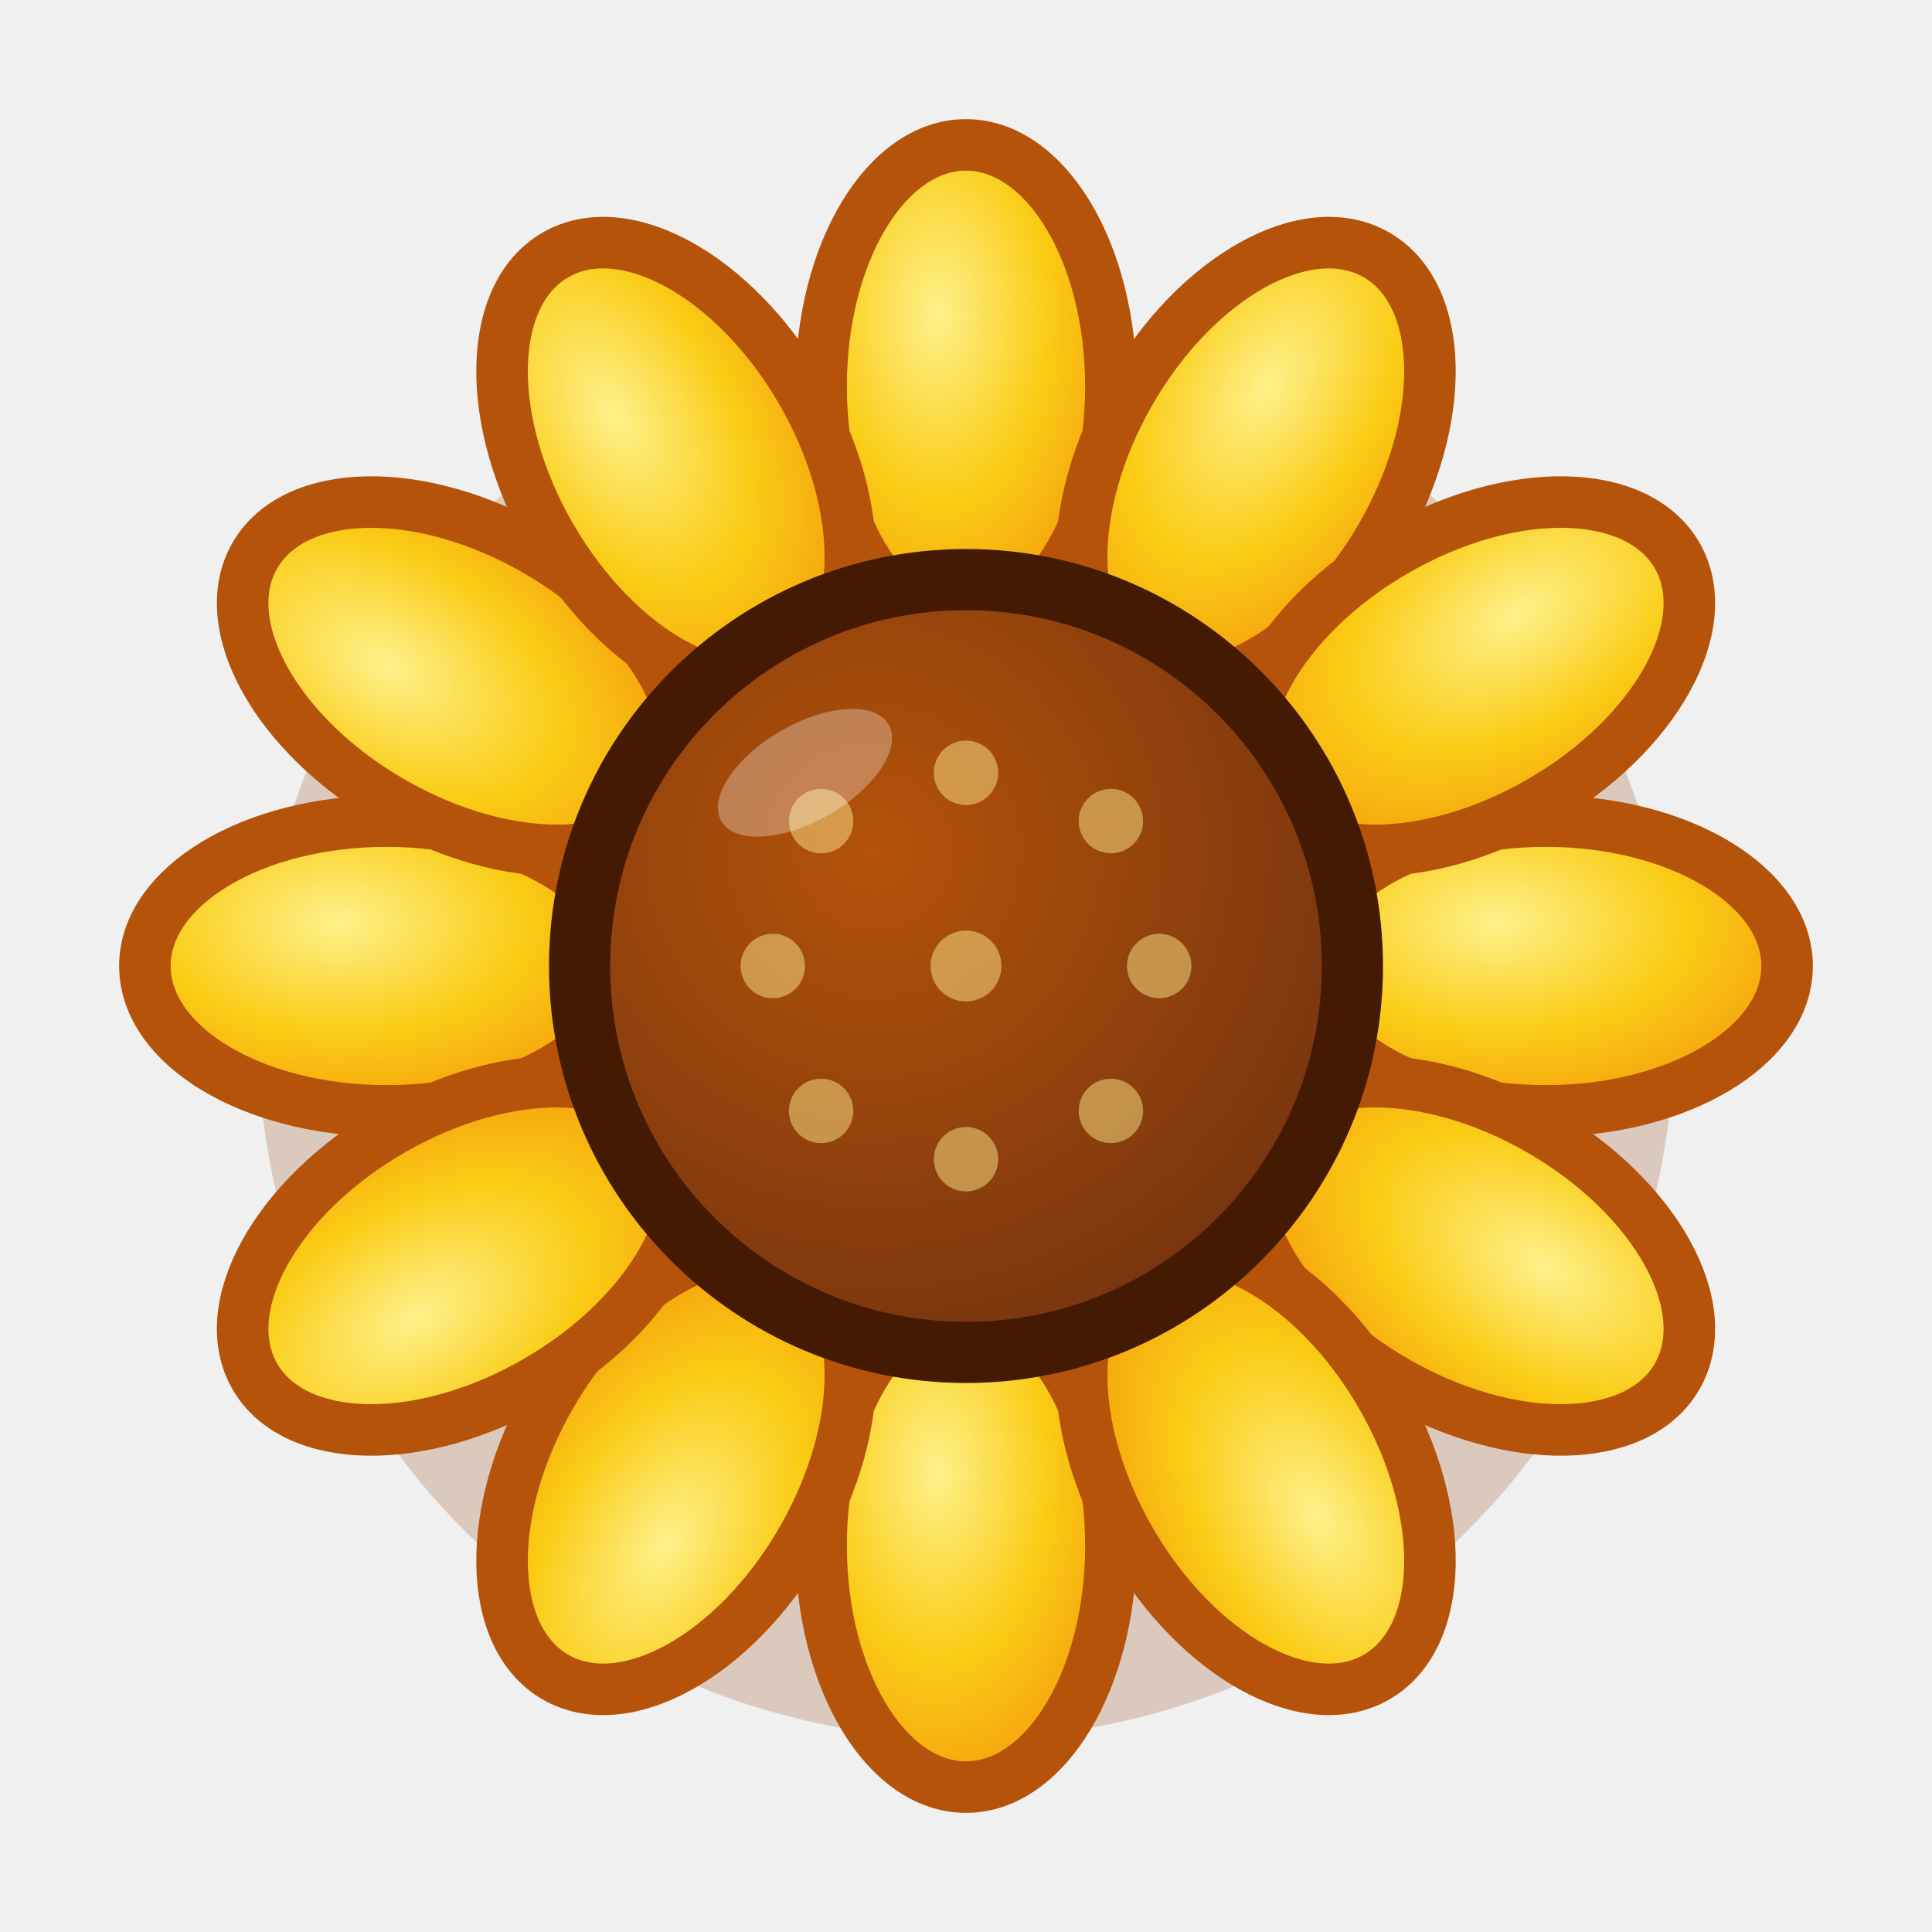
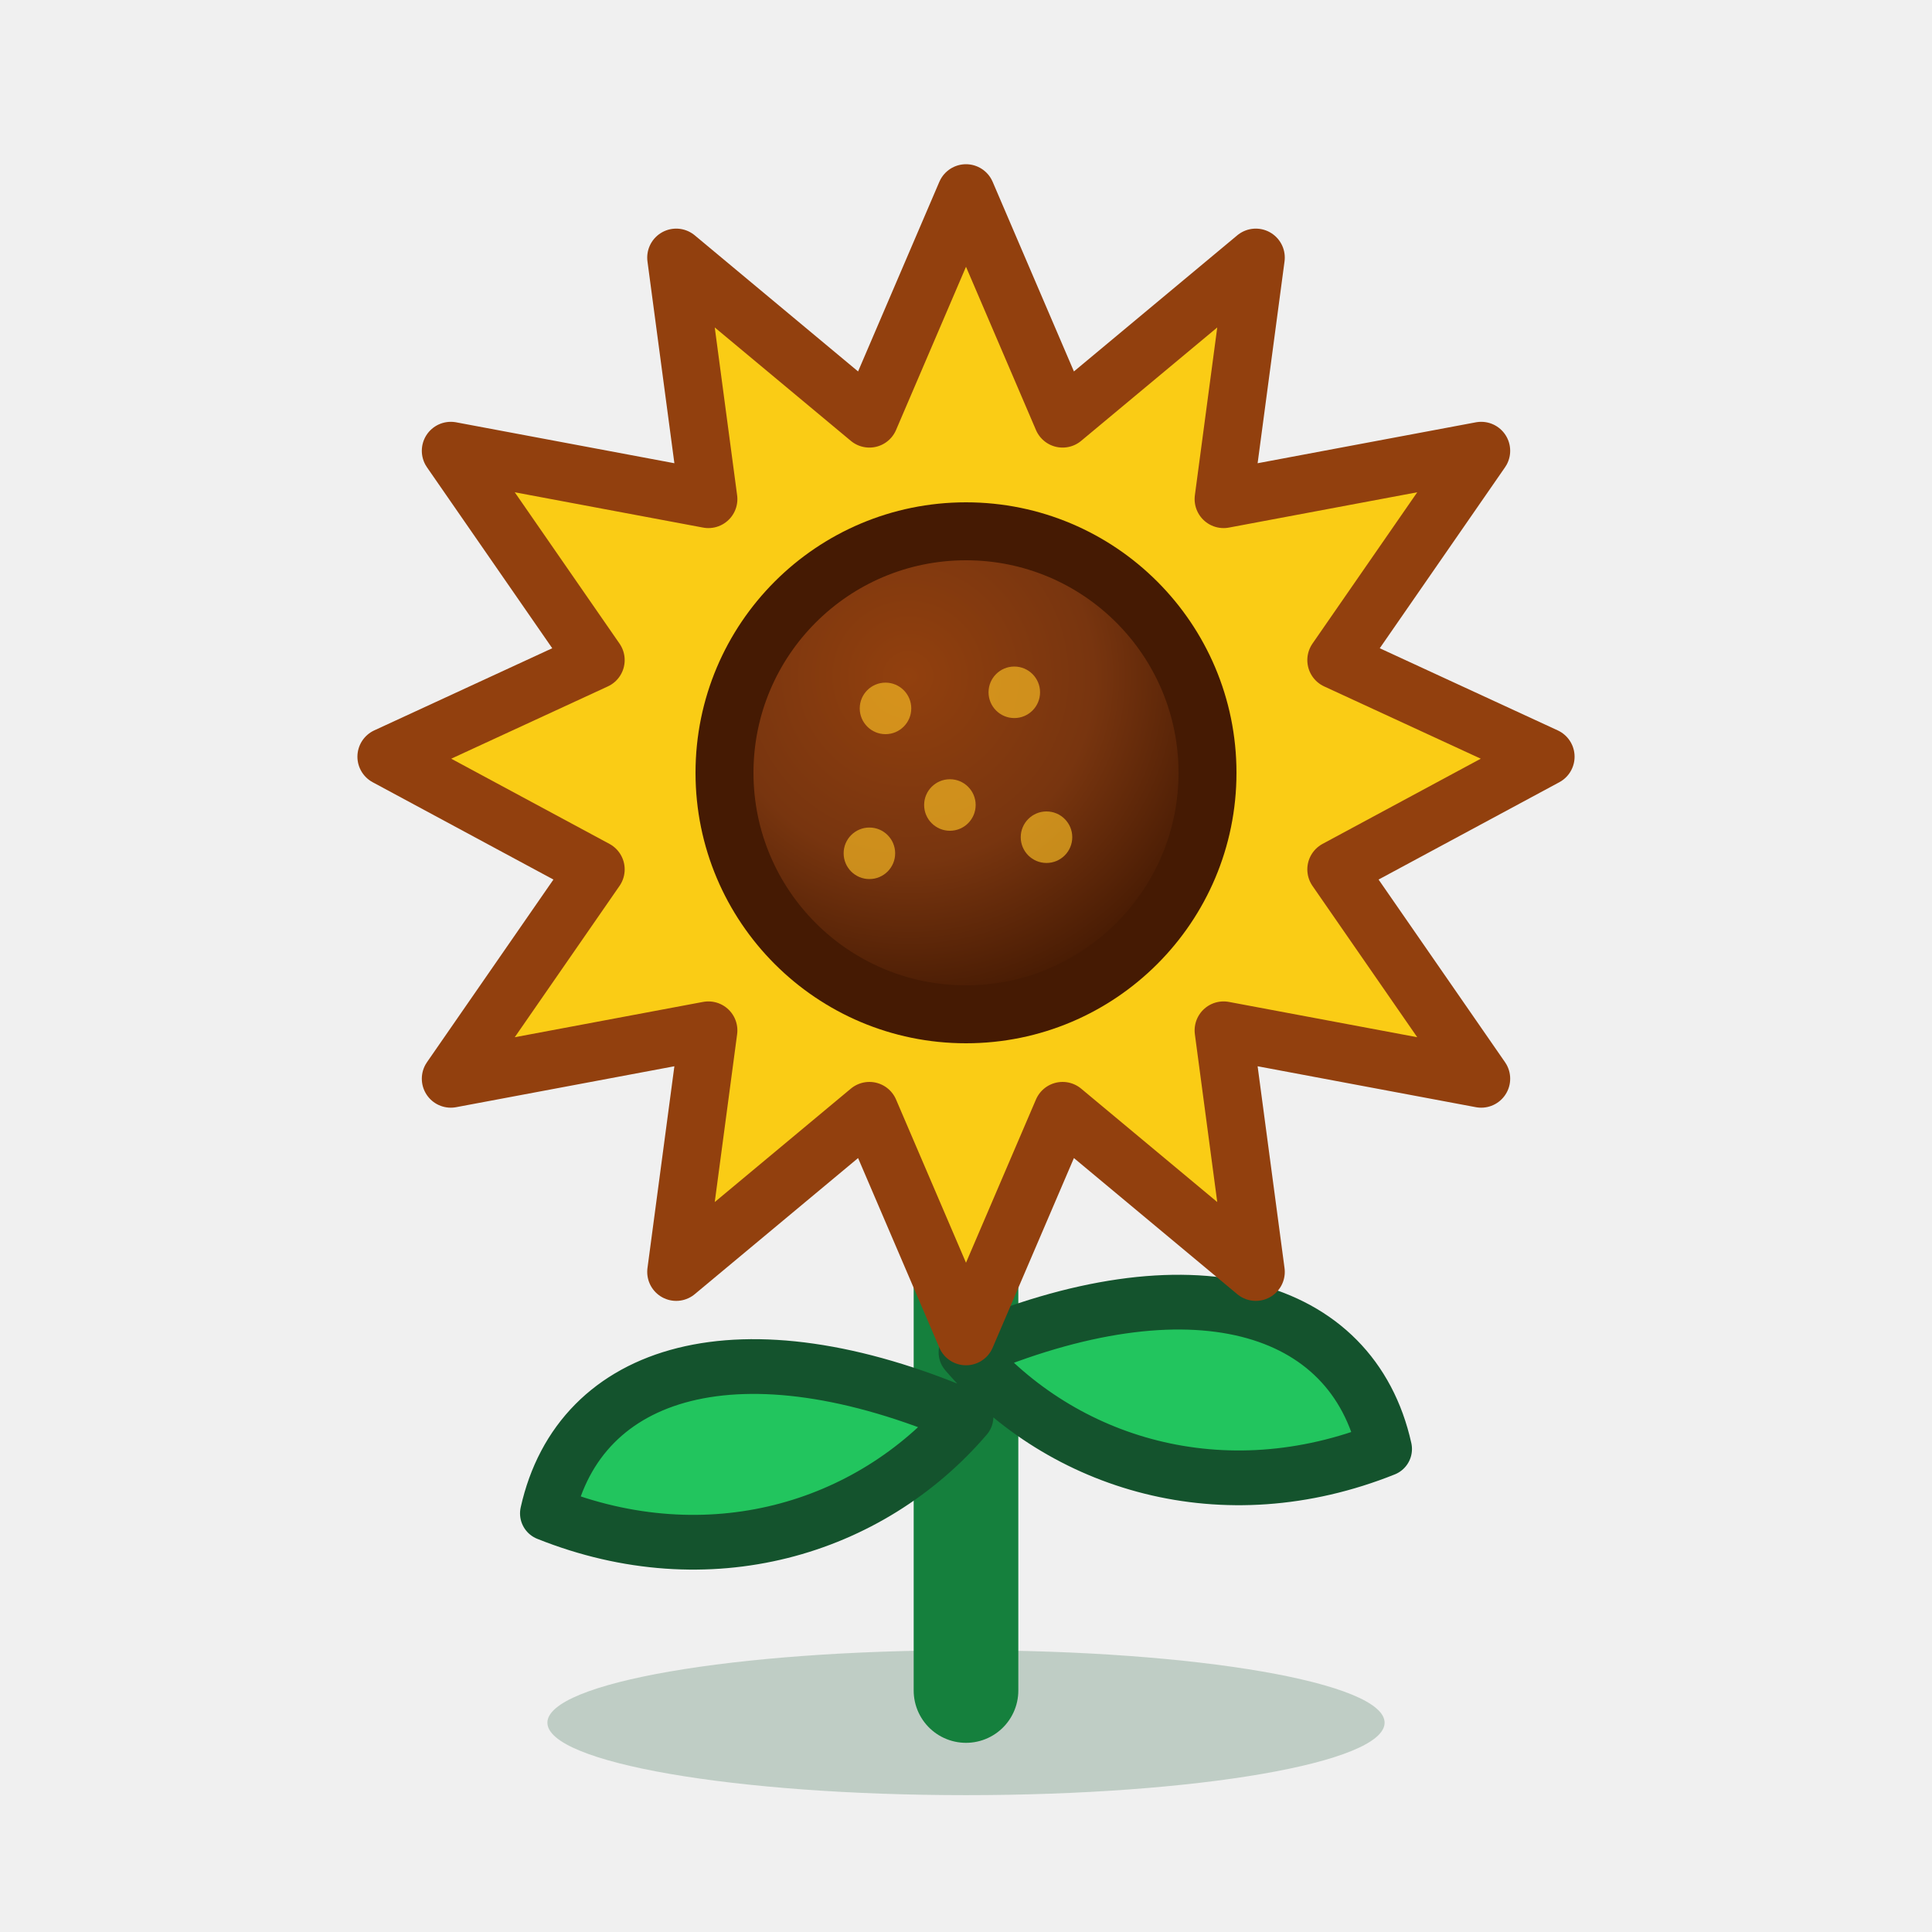
<svg xmlns="http://www.w3.org/2000/svg" fill="none" viewBox="0 0 120 120">
  <defs>
-     <radialGradient cx="40%" cy="35%" id="petalGold" r="70%">
-       <stop offset="0%" stop-color="#fef08a" />
-       <stop offset="55%" stop-color="#facc15" />
-       <stop offset="100%" stop-color="#f59e0b" />
-     </radialGradient>
-     <radialGradient cx="38%" cy="35%" id="sunCenter" r="68%">
-       <stop offset="0%" stop-color="#b45309" />
-       <stop offset="100%" stop-color="#78350f" />
+     <radialGradient cx="38%" cy="30%" id="sfSeed" r="70%">
+       <stop offset="0%" stop-color="#92400e" />
+       <stop offset="55%" stop-color="#78350f" />
+       <stop offset="100%" stop-color="#451a03" />
    </radialGradient>
  </defs>
-   <circle cx="60" cy="64" fill="#92400e" opacity="0.22" r="44" />
-   <g fill="url(#petalGold)" stroke="#b45309" stroke-linejoin="round" stroke-width="3.2">
-     <ellipse cx="60" cy="24" rx="9" ry="15" />
-     <ellipse cx="60" cy="96" rx="9" ry="15" />
-     <ellipse cx="24" cy="60" rx="15" ry="9" />
-     <ellipse cx="96" cy="60" rx="15" ry="9" />
-     <ellipse cx="60" cy="24" rx="9" ry="15" transform="rotate(30 60 60)" />
-     <ellipse cx="60" cy="24" rx="9" ry="15" transform="rotate(60 60 60)" />
-     <ellipse cx="60" cy="24" rx="9" ry="15" transform="rotate(120 60 60)" />
-     <ellipse cx="60" cy="24" rx="9" ry="15" transform="rotate(150 60 60)" />
-     <ellipse cx="60" cy="24" rx="9" ry="15" transform="rotate(210 60 60)" />
-     <ellipse cx="60" cy="24" rx="9" ry="15" transform="rotate(240 60 60)" />
-     <ellipse cx="60" cy="24" rx="9" ry="15" transform="rotate(300 60 60)" />
-     <ellipse cx="60" cy="24" rx="9" ry="15" transform="rotate(330 60 60)" />
-   </g>
-   <circle cx="60" cy="60" fill="url(#sunCenter)" r="24" stroke="#451a03" stroke-width="3.8" />
-   <g fill="#fde68a" fill-opacity="0.5">
-     <circle cx="51" cy="51" r="2" />
-     <circle cx="60" cy="48" r="2" />
-     <circle cx="69" cy="51" r="2" />
-     <circle cx="48" cy="60" r="2" />
-     <circle cx="60" cy="60" r="2.2" />
-     <circle cx="72" cy="60" r="2" />
-     <circle cx="51" cy="69" r="2" />
-     <circle cx="60" cy="72" r="2" />
-     <circle cx="69" cy="69" r="2" />
-   </g>
-   <ellipse cx="50" cy="48" fill="#ffffff" fill-opacity="0.3" rx="6" ry="3" transform="rotate(-30 50 48)" />
+   <ellipse cx="60" cy="107" fill="#14532d" opacity="0.22" rx="26" ry="4.5" />
+   <path d="M60 66V105" stroke="#15803d" stroke-linecap="round" stroke-width="6.5" />
+   <path d="M60 88C46 82 36 85 34 94C44 98 54 95 60 88ZM60 84C74 78 84 81 86 90C76 94 66 91 60 84Z" fill="#22c55e" stroke="#14532d" stroke-linejoin="round" stroke-width="3.4" />
+   <path d="M60 12L66 26L78 16L76 31L92 28L83 41L96 47L83 54L92 67L76 64L78 79L66 69L60 83L54 69L42 79L44 64L28 67L37 54L24 47L37 41L28 28L44 31L42 16L54 26Z" fill="#facc15" stroke="#92400e" stroke-linejoin="round" stroke-width="3.6" />
+   <circle cx="60" cy="48" fill="url(#sfSeed)" r="15" stroke="#451a03" stroke-width="3.6" />
+   <circle cx="55" cy="44" fill="#fbbf24" opacity="0.65" r="1.6" />
+   <circle cx="63" cy="43" fill="#fbbf24" opacity="0.65" r="1.6" />
+   <circle cx="59" cy="50" fill="#fbbf24" opacity="0.65" r="1.6" />
+   <circle cx="54" cy="53" fill="#fbbf24" opacity="0.65" r="1.6" />
+   <circle cx="65" cy="52" fill="#fbbf24" opacity="0.65" r="1.6" />
</svg>
